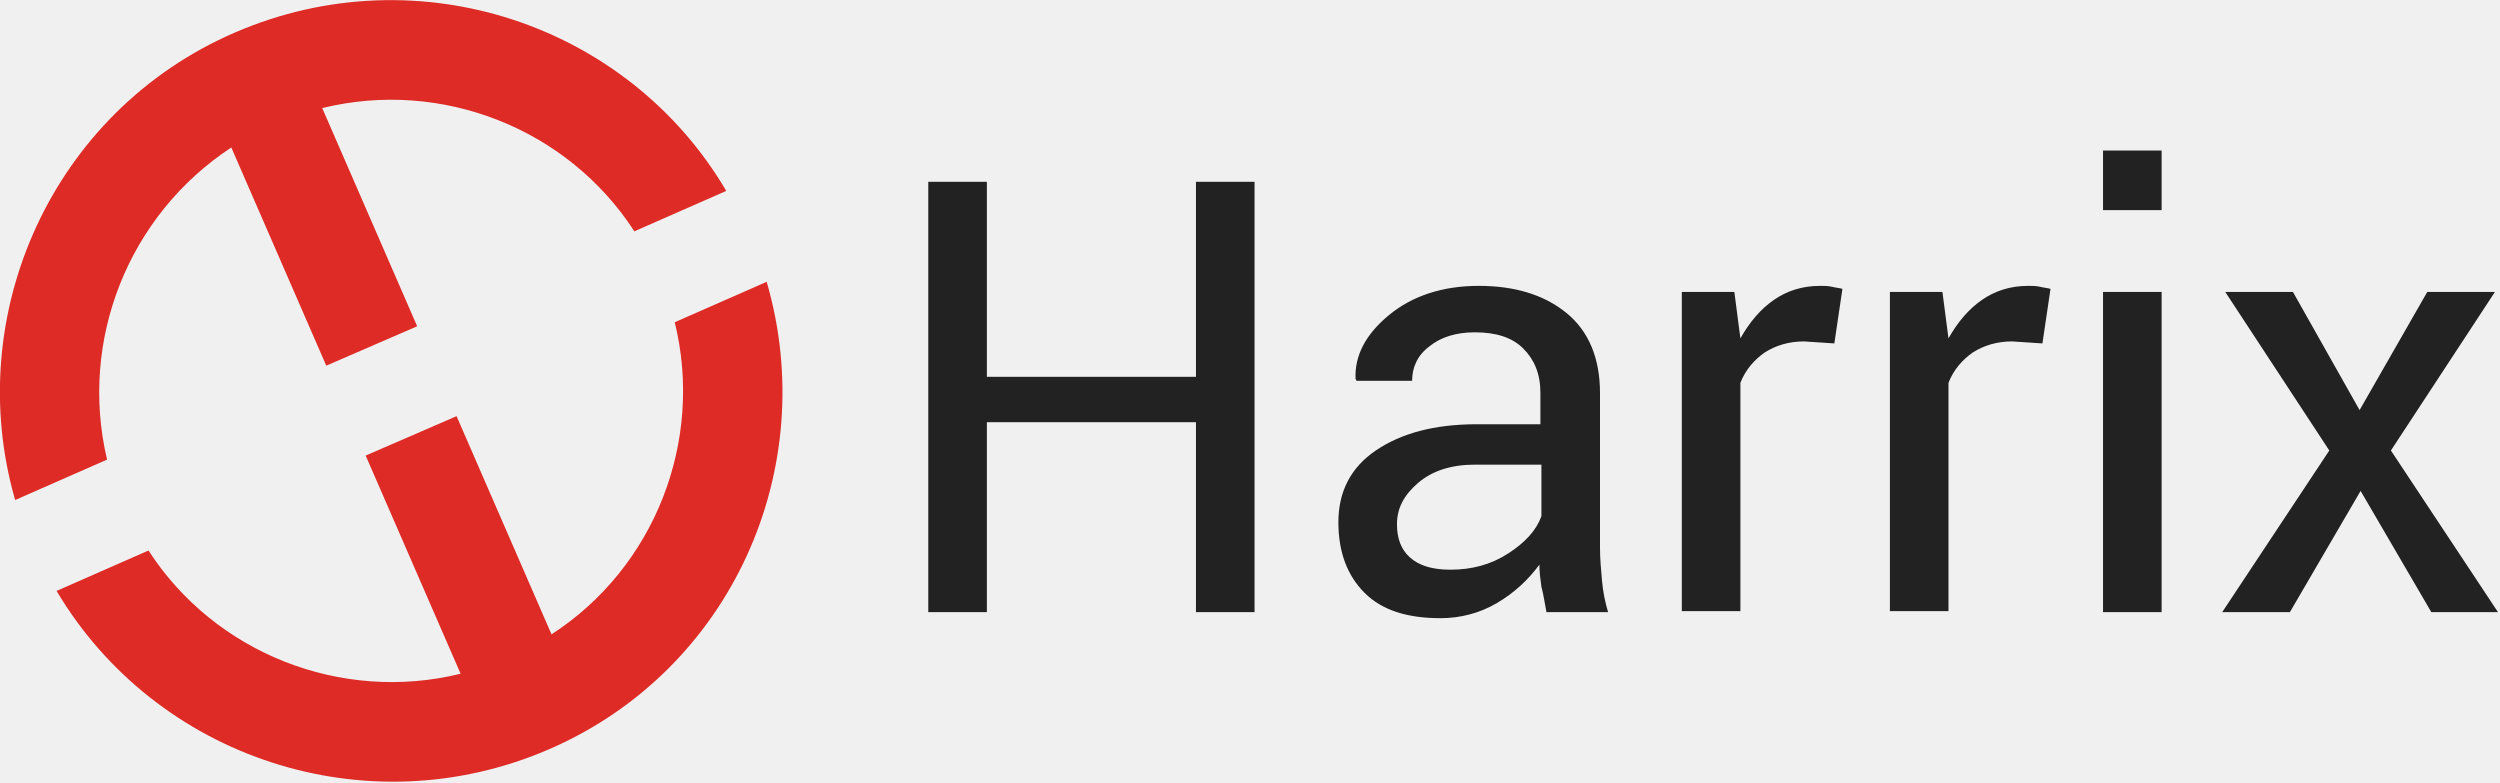
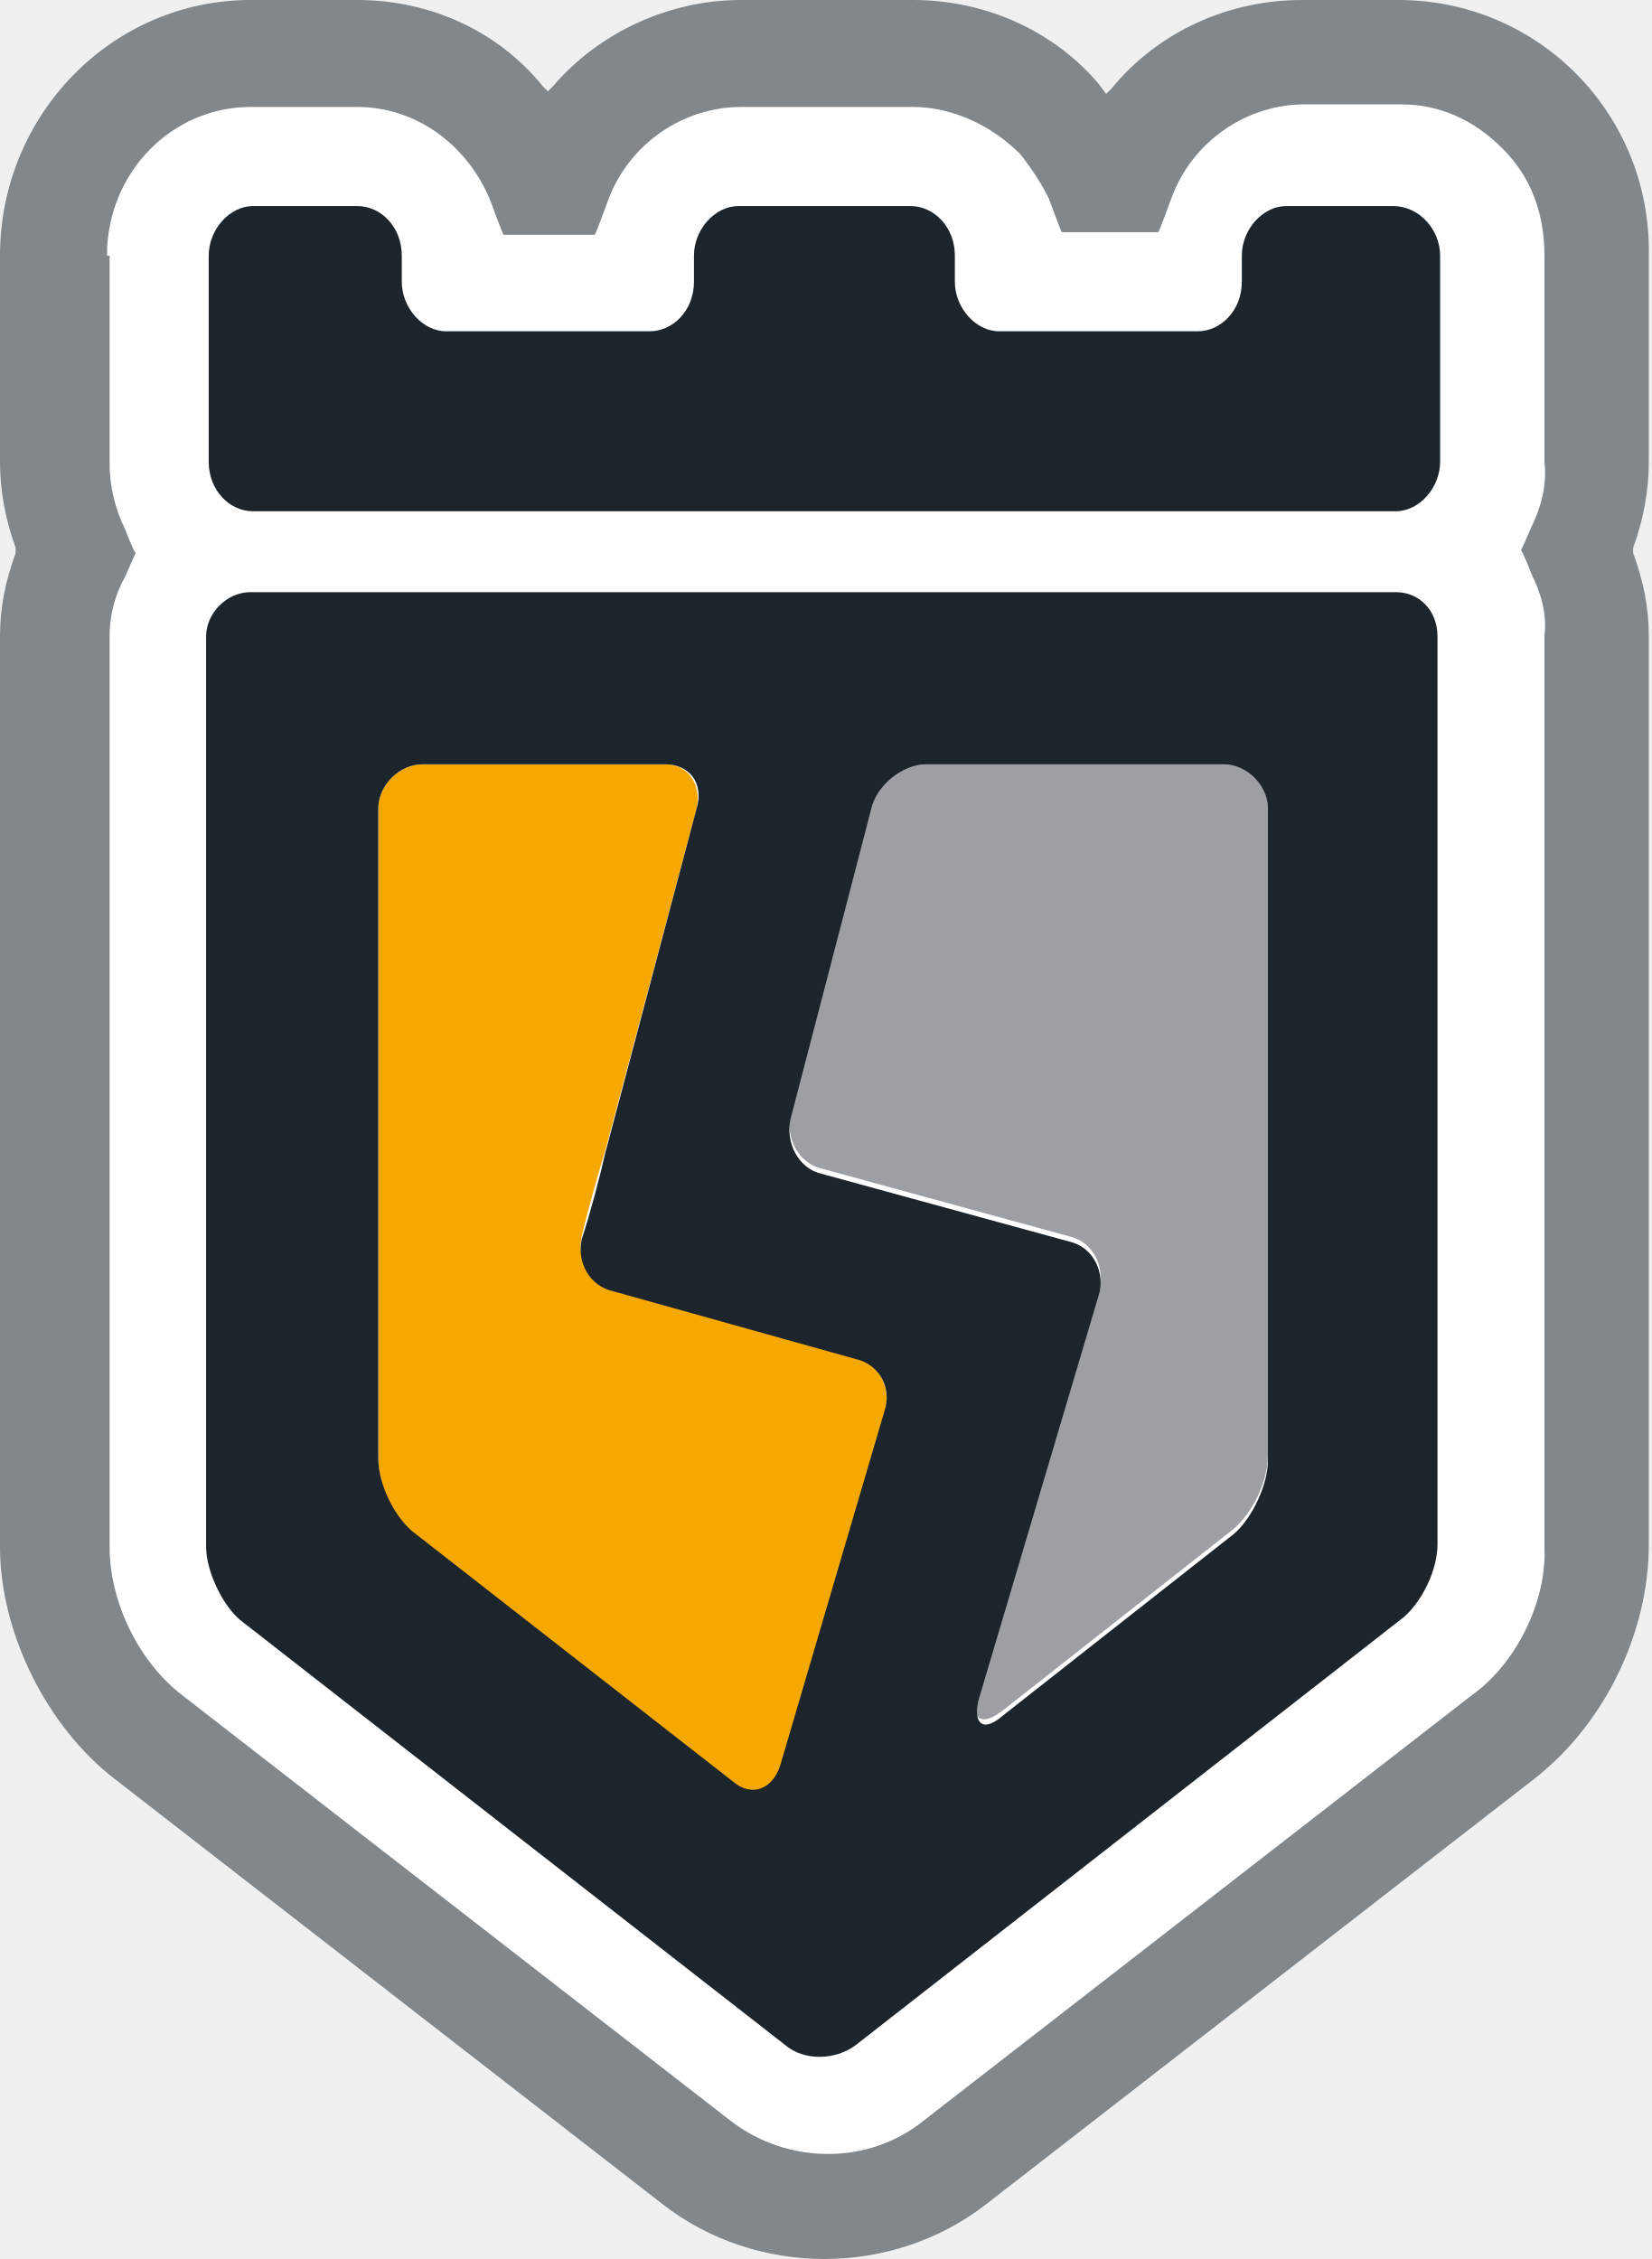
- <svg xmlns="http://www.w3.org/2000/svg" viewBox="0 0 247.5 77.5">
-   <path d="M124.2 60.6h-5.8V41.8H97.7v18.8h-5.8V18h5.8v19.3h20.7V18h5.8v42.6zm28.9 0c-.2-1-.3-1.8-.5-2.5-.1-.7-.2-1.5-.2-2.2-1.1 1.5-2.5 2.8-4.2 3.8s-3.6 1.5-5.6 1.5c-3.3 0-5.8-.8-7.5-2.5s-2.6-4-2.6-7 1.2-5.4 3.7-7.1c2.5-1.7 5.8-2.6 10-2.6h6.3v-3.1c0-1.9-.6-3.3-1.7-4.4-1.1-1.1-2.7-1.6-4.8-1.6-1.9 0-3.4.5-4.5 1.4-1.2.9-1.7 2.1-1.7 3.4h-5.5l-.1-.2c-.1-2.3 1-4.4 3.3-6.3 2.3-1.9 5.3-2.9 8.9-2.9 3.6 0 6.5.9 8.7 2.7s3.3 4.5 3.3 7.9v15.3c0 1.1.1 2.2.2 3.3s.3 2.1.6 3.1h-6.1zm-9.5-4.2c2.1 0 4-.5 5.7-1.6s2.8-2.3 3.3-3.7V46H146c-2.3 0-4.2.6-5.6 1.8-1.4 1.2-2.1 2.5-2.1 4.1 0 1.4.4 2.5 1.3 3.3.9.8 2.2 1.2 4 1.2zm38-22.4l-3-.2c-1.5 0-2.8.4-3.9 1.1-1 .7-1.9 1.7-2.4 3v22.6h-5.8V28.9h5.2l.6 4.6c.9-1.6 2-2.9 3.3-3.8s2.8-1.4 4.6-1.4c.4 0 .8 0 1.2.1s.7.1 1 .2l-.8 5.4zm20.6 0l-3-.2c-1.5 0-2.8.4-3.9 1.1-1 .7-1.9 1.7-2.4 3v22.6h-5.8V28.9h5.2l.6 4.6c.9-1.6 2-2.9 3.3-3.8s2.8-1.4 4.6-1.4c.4 0 .8 0 1.2.1s.7.1 1 .2l-.8 5.4zM214 20.8h-5.8v-5.9h5.8v5.9zm0 39.8h-5.8V28.9h5.8v31.7zm19.6-20l6.7-11.7h6.7l-10.3 15.7 10.6 16h-6.6l-7-12-7 12H220l10.6-16-10.3-15.7h6.7l6.6 11.7z" fill="#222" />
-   <path d="M22.9 14.6l9.4 21.6 9-3.9-9.4-21.6c11.8-2.9 24.3 2 30.9 12.2l9.1-4C62.2 2.4 41.4-4.6 23.3 3.2S-3.8 31.1 1.5 49.5l9.1-4c-2.8-11.8 2.1-24.2 12.3-30.9zm53 13.3l-9.1 4c2.9 11.8-2 24.3-12.2 30.9l-9.4-21.6-9 3.9 9.4 21.6c-11.8 2.9-24.3-2-30.9-12.2l-9.1 4C15.4 75 36.2 82 54.3 74.2s27-27.8 21.6-46.3z" fill="#DE2B26" />
+ <svg xmlns="http://www.w3.org/2000/svg" version="1.1" id="Layer_1" x="0px" y="0px" viewBox="0 0 63.3 86.6" style="enable-background:new 0 0 63.3 86.6;" xml:space="preserve">
+   <style type="text/css">
+ 	.st0{fill:#FFFFFF;}
+ 	.st1{fill:#82878B;}
+ 	.st2{fill:#9C9FA3;}
+ 	.st3{fill:#F5A800;}
+ 	.st4{fill:#1D252C;}
+ </style>
+   <g>
+     <path class="st0" d="M4.1,9.8c0-3.2,2.5-5.7,5.5-5.7h4.1c2.2,0,4.2,1.4,5.1,3.6c0,0,0.4,1.1,0.5,1.3h3.5c0.1-0.2,0.5-1.3,0.5-1.3   c0.8-2.2,2.9-3.6,5.1-3.6H35c1.5,0,3,0.7,4.1,1.8c0.4,0.5,0.8,1.1,1.1,1.7c0,0,0.4,1.1,0.5,1.3h3.7c0.1-0.2,0.5-1.3,0.5-1.3   c0.8-2.2,2.9-3.6,5.1-3.6h3.7c1.5,0,2.8,0.6,3.9,1.7c1.1,1.1,1.6,2.5,1.6,4.1v7.9c0.1,0.8-0.1,1.7-0.5,2.5c0,0-0.3,0.7-0.4,0.9   c0.1,0.1,0.4,0.9,0.4,0.9c0.4,0.8,0.6,1.6,0.5,2.4v34.9c0.1,2.1-1.1,4.5-2.8,5.7l-21,16.3c-2.1,1.7-5.2,1.7-7.4,0L7,65   c-1.7-1.3-2.8-3.6-2.8-5.7V24.4c0-0.8,0.2-1.6,0.6-2.3c0,0,0.3-0.7,0.4-0.9c-0.1-0.1-0.4-0.9-0.4-0.9c-0.4-0.8-0.6-1.7-0.6-2.5V9.8   L4.1,9.8z" />
+     <path class="st1" d="M4.4,68.2l21,16.3c3.6,2.8,8.8,2.8,12.4,0l21-16.3c2.7-2.1,4.4-5.6,4.4-9V24.4c0-1.1-0.2-2.1-0.6-3.2l0-0.1   l0-0.1c0.4-1.1,0.6-2.2,0.6-3.3V9.8C63.3,4.4,59,0,53.6,0h-3.7c-2.8,0-5.5,1.2-7.3,3.4l-0.2,0.2c0,0-0.3-0.4-0.3-0.4   C40.4,1.2,37.8,0,35,0h-6.6c-2.7,0-5.4,1.2-7.2,3.3l-0.2,0.2l-0.2-0.2C19.1,1.2,16.5,0,13.7,0H9.6C4.3,0,0,4.4,0,9.8v7.9   c0,1.1,0.2,2.2,0.6,3.3l0,0.1l0,0.1C0.2,22.3,0,23.3,0,24.4v34.9C0,62.6,1.8,66.2,4.4,68.2 M4.1,9.8c0-3.2,2.5-5.7,5.5-5.7h4.1   c2.2,0,4.2,1.4,5.1,3.6c0,0,0.4,1.1,0.5,1.3h3.5c0.1-0.2,0.5-1.3,0.5-1.3c0.8-2.2,2.9-3.6,5.1-3.6H35c1.5,0,3,0.7,4.1,1.8   c0.4,0.5,0.8,1.1,1.1,1.7c0,0,0.4,1.1,0.5,1.3h3.7c0.1-0.2,0.5-1.3,0.5-1.3c0.8-2.2,2.9-3.6,5.1-3.6h3.7c1.5,0,2.8,0.6,3.9,1.7   c1.1,1.1,1.6,2.5,1.6,4.1v7.9c0.1,0.8-0.1,1.7-0.5,2.5c0,0-0.3,0.7-0.4,0.9c0.1,0.1,0.4,0.9,0.4,0.9c0.4,0.8,0.6,1.6,0.5,2.4v34.9   c0.1,2.1-1.1,4.5-2.8,5.7l-21,16.3c-2.1,1.7-5.2,1.7-7.4,0L7,65c-1.7-1.3-2.8-3.6-2.8-5.7V24.4c0-0.8,0.2-1.6,0.6-2.3   c0,0,0.3-0.7,0.4-0.9c-0.1-0.1-0.4-0.9-0.4-0.9c-0.4-0.8-0.6-1.7-0.6-2.5V9.8L4.1,9.8z" />
+     <path class="st2" d="M46.9,29.3H35.5c-0.9,0-1.9,0.7-2.1,1.7l-3.1,11.7c-0.2,0.9,0.3,1.9,1.2,2.1l9.5,2.6c0.9,0.2,1.4,1.2,1.1,2.1   l-4.6,15.5c-0.3,0.9,0.1,1.2,0.9,0.6l8.9-7c0.7-0.6,1.3-1.8,1.3-2.8V31C48.6,30.1,47.9,29.3,46.9,29.3" />
+     <path class="st3" d="M32.8,52l-9.3-2.6c-0.9-0.2-1.4-1.2-1.2-2c0.2-0.9,0.6-2.3,0.9-3.3L26.7,31c0.2-0.9-0.3-1.7-1.2-1.7h-9.3   c-0.9,0-1.7,0.8-1.7,1.7V56c0,0.9,0.6,2.2,1.3,2.8l12.3,9.6c0.7,0.6,1.6,0.3,1.8-0.6l4-13.6C34.2,53.2,33.7,52.3,32.8,52" />
+     <path class="st4" d="M53.5,22.7h-3.3H9.6c-0.9,0-1.7,0.8-1.7,1.7v34.9c0,0.9,0.6,2.2,1.3,2.8l20.9,16.3c0.7,0.6,1.9,0.6,2.7,0   L53.8,62c0.7-0.6,1.3-1.8,1.3-2.8V24.4C55.1,23.4,54.4,22.7,53.5,22.7 M33.9,54.1l-4,13.6c-0.3,0.9-1.1,1.2-1.8,0.6l-12.3-9.6   c-0.7-0.6-1.3-1.8-1.3-2.8V31c0-0.9,0.8-1.7,1.7-1.7h9.3c0.9,0,1.5,0.7,1.2,1.7l-3.5,13.2c-0.2,0.9-0.6,2.4-0.9,3.3   c-0.2,0.9,0.3,1.8,1.2,2l9.3,2.6C33.7,52.3,34.2,53.2,33.9,54.1 M48.6,56c0,0.9-0.6,2.2-1.3,2.8l-8.9,7c-0.7,0.6-1.1,0.3-0.9-0.6   l4.6-15.5c0.3-0.9-0.2-1.9-1.1-2.1l-9.5-2.6c-0.9-0.2-1.4-1.2-1.2-2.1L33.4,31c0.2-0.9,1.2-1.7,2.1-1.7h11.4c0.9,0,1.7,0.8,1.7,1.7   V56L48.6,56z M53.4,7.9h-4.1c-0.9,0-1.7,0.9-1.7,1.9v1c0,1.1-0.8,1.9-1.7,1.9h-7.6c-0.9,0-1.7-0.9-1.7-1.9v-1   c0-1.1-0.8-1.9-1.7-1.9h-6.6c-0.9,0-1.7,0.9-1.7,1.9v1c0,1.1-0.8,1.9-1.7,1.9h-7.8c-0.9,0-1.7-0.9-1.7-1.9v-1   c0-1.1-0.8-1.9-1.7-1.9h-4c-0.9,0-1.7,0.9-1.7,1.9v7.9c0,1.1,0.8,1.9,1.7,1.9h43.8c0.9,0,1.7-0.9,1.7-1.9V9.8   C55.2,8.8,54.4,7.9,53.4,7.9" />
+   </g>
</svg>
